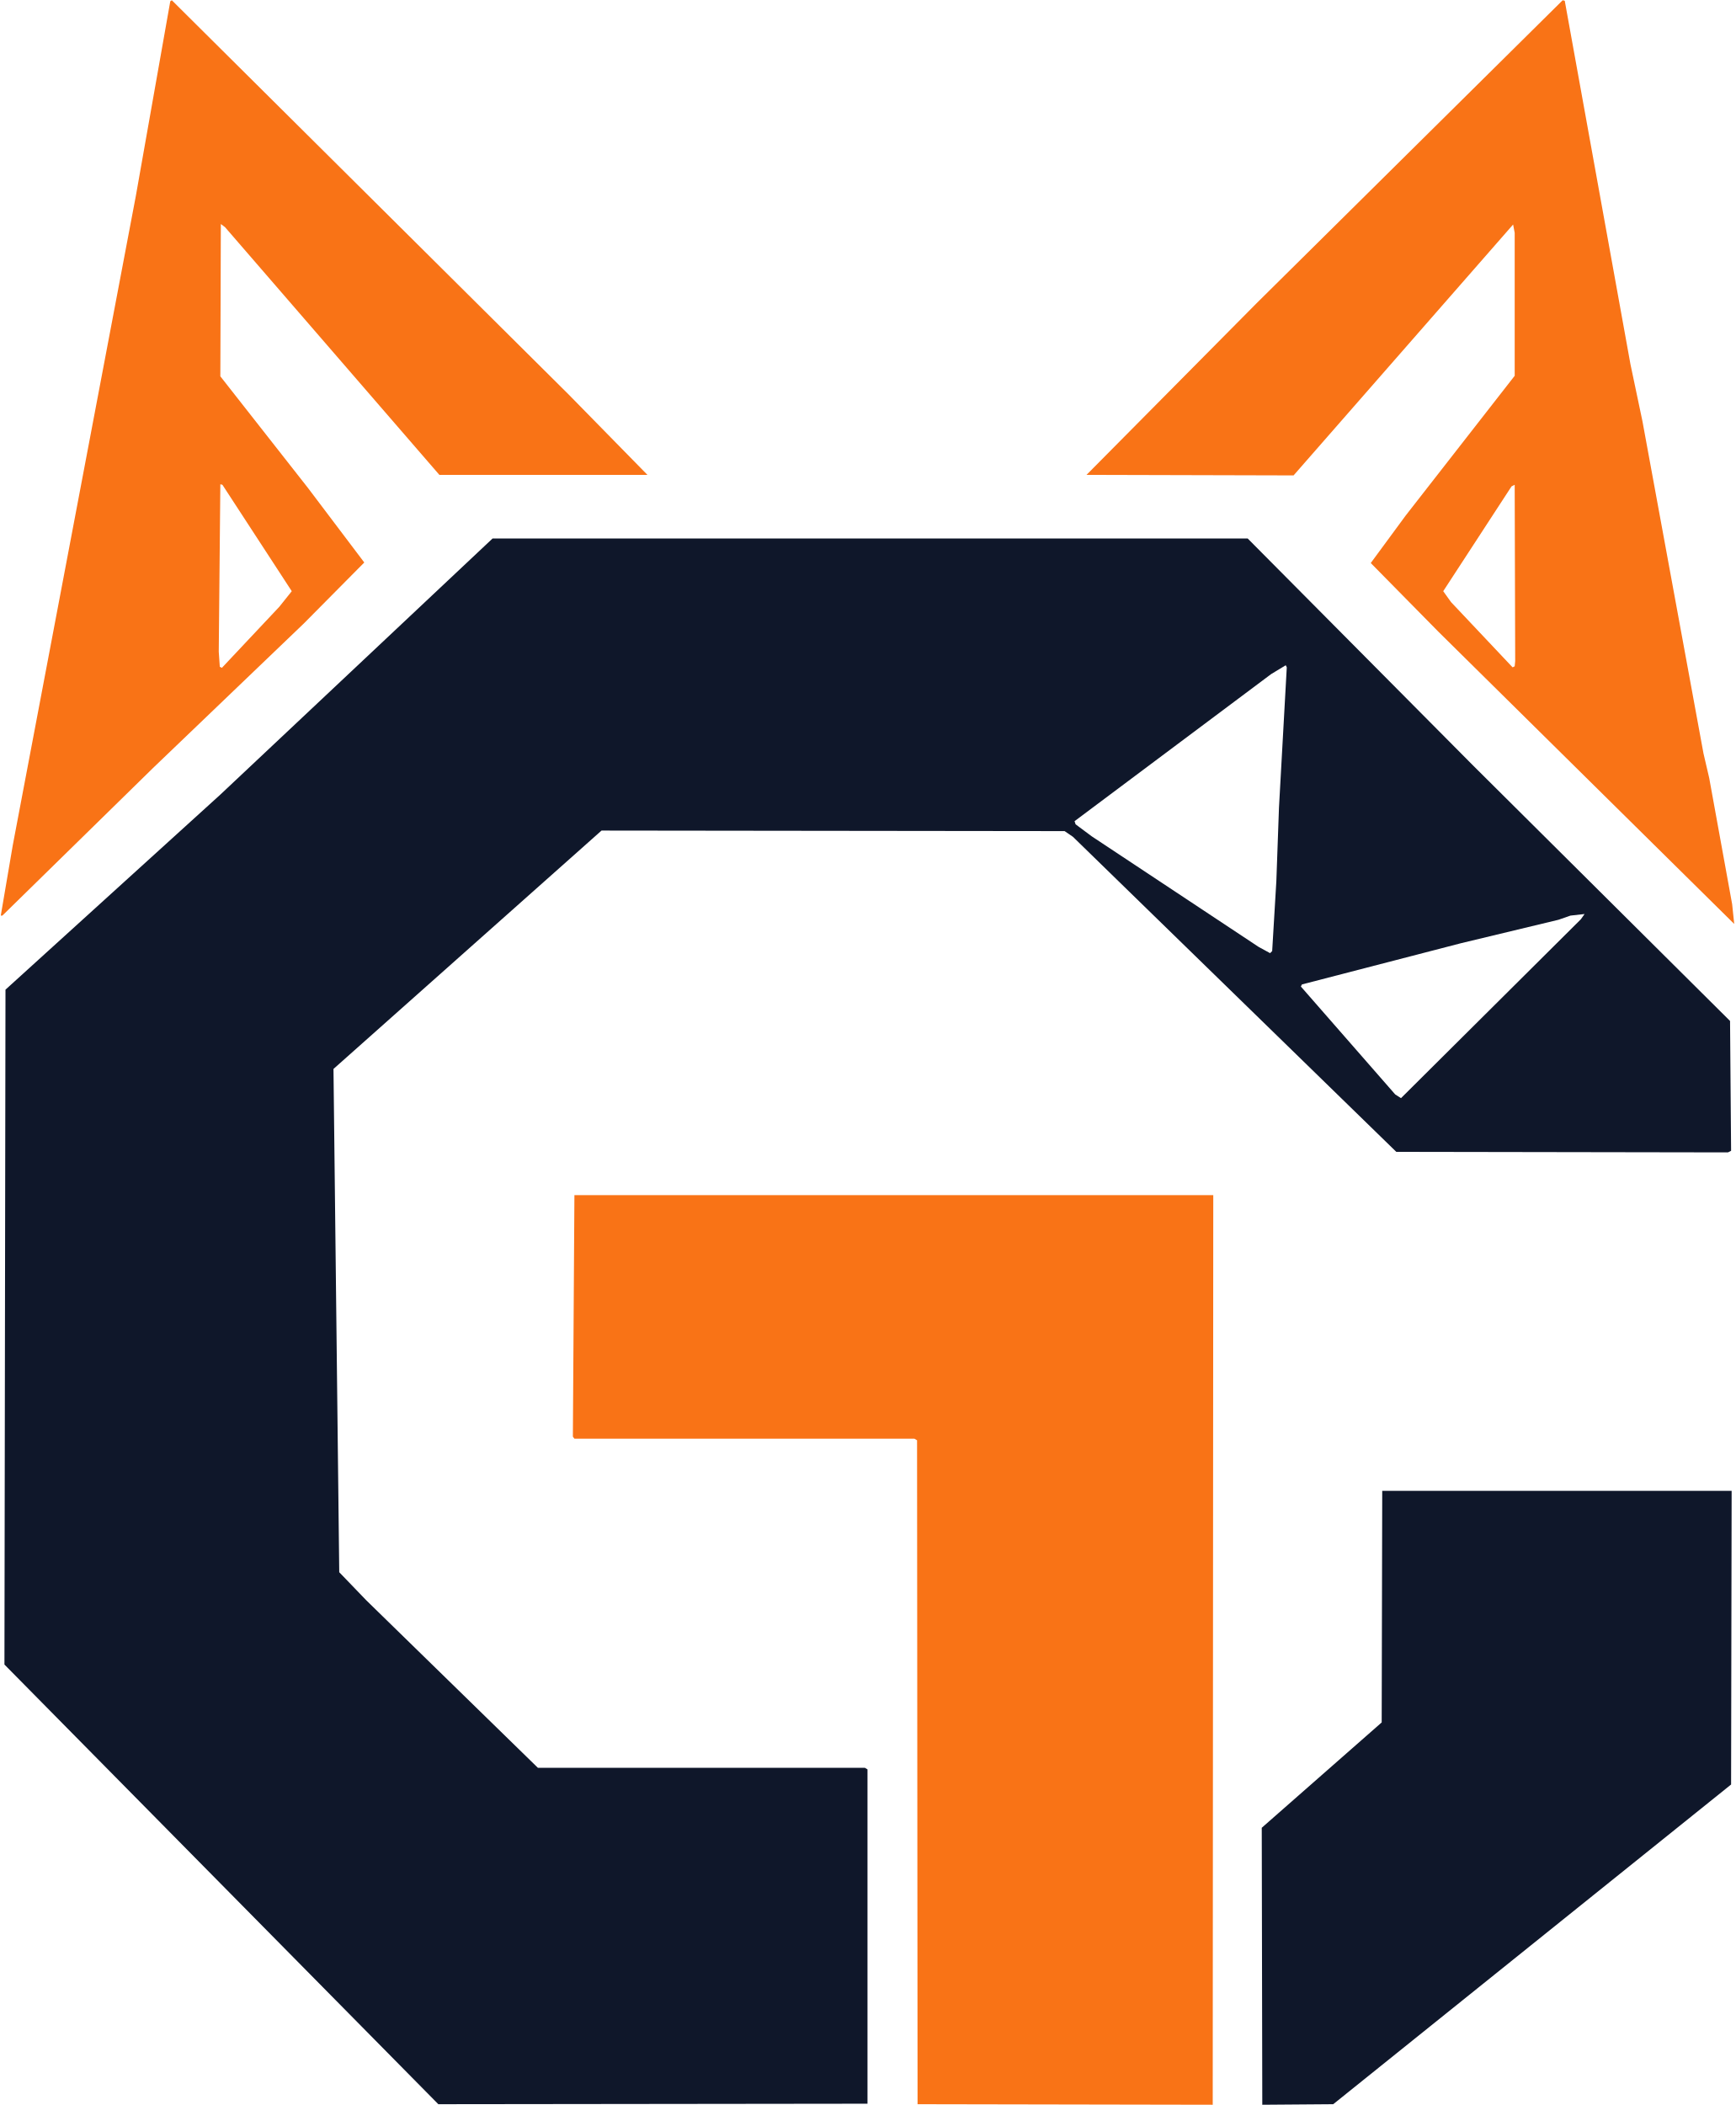
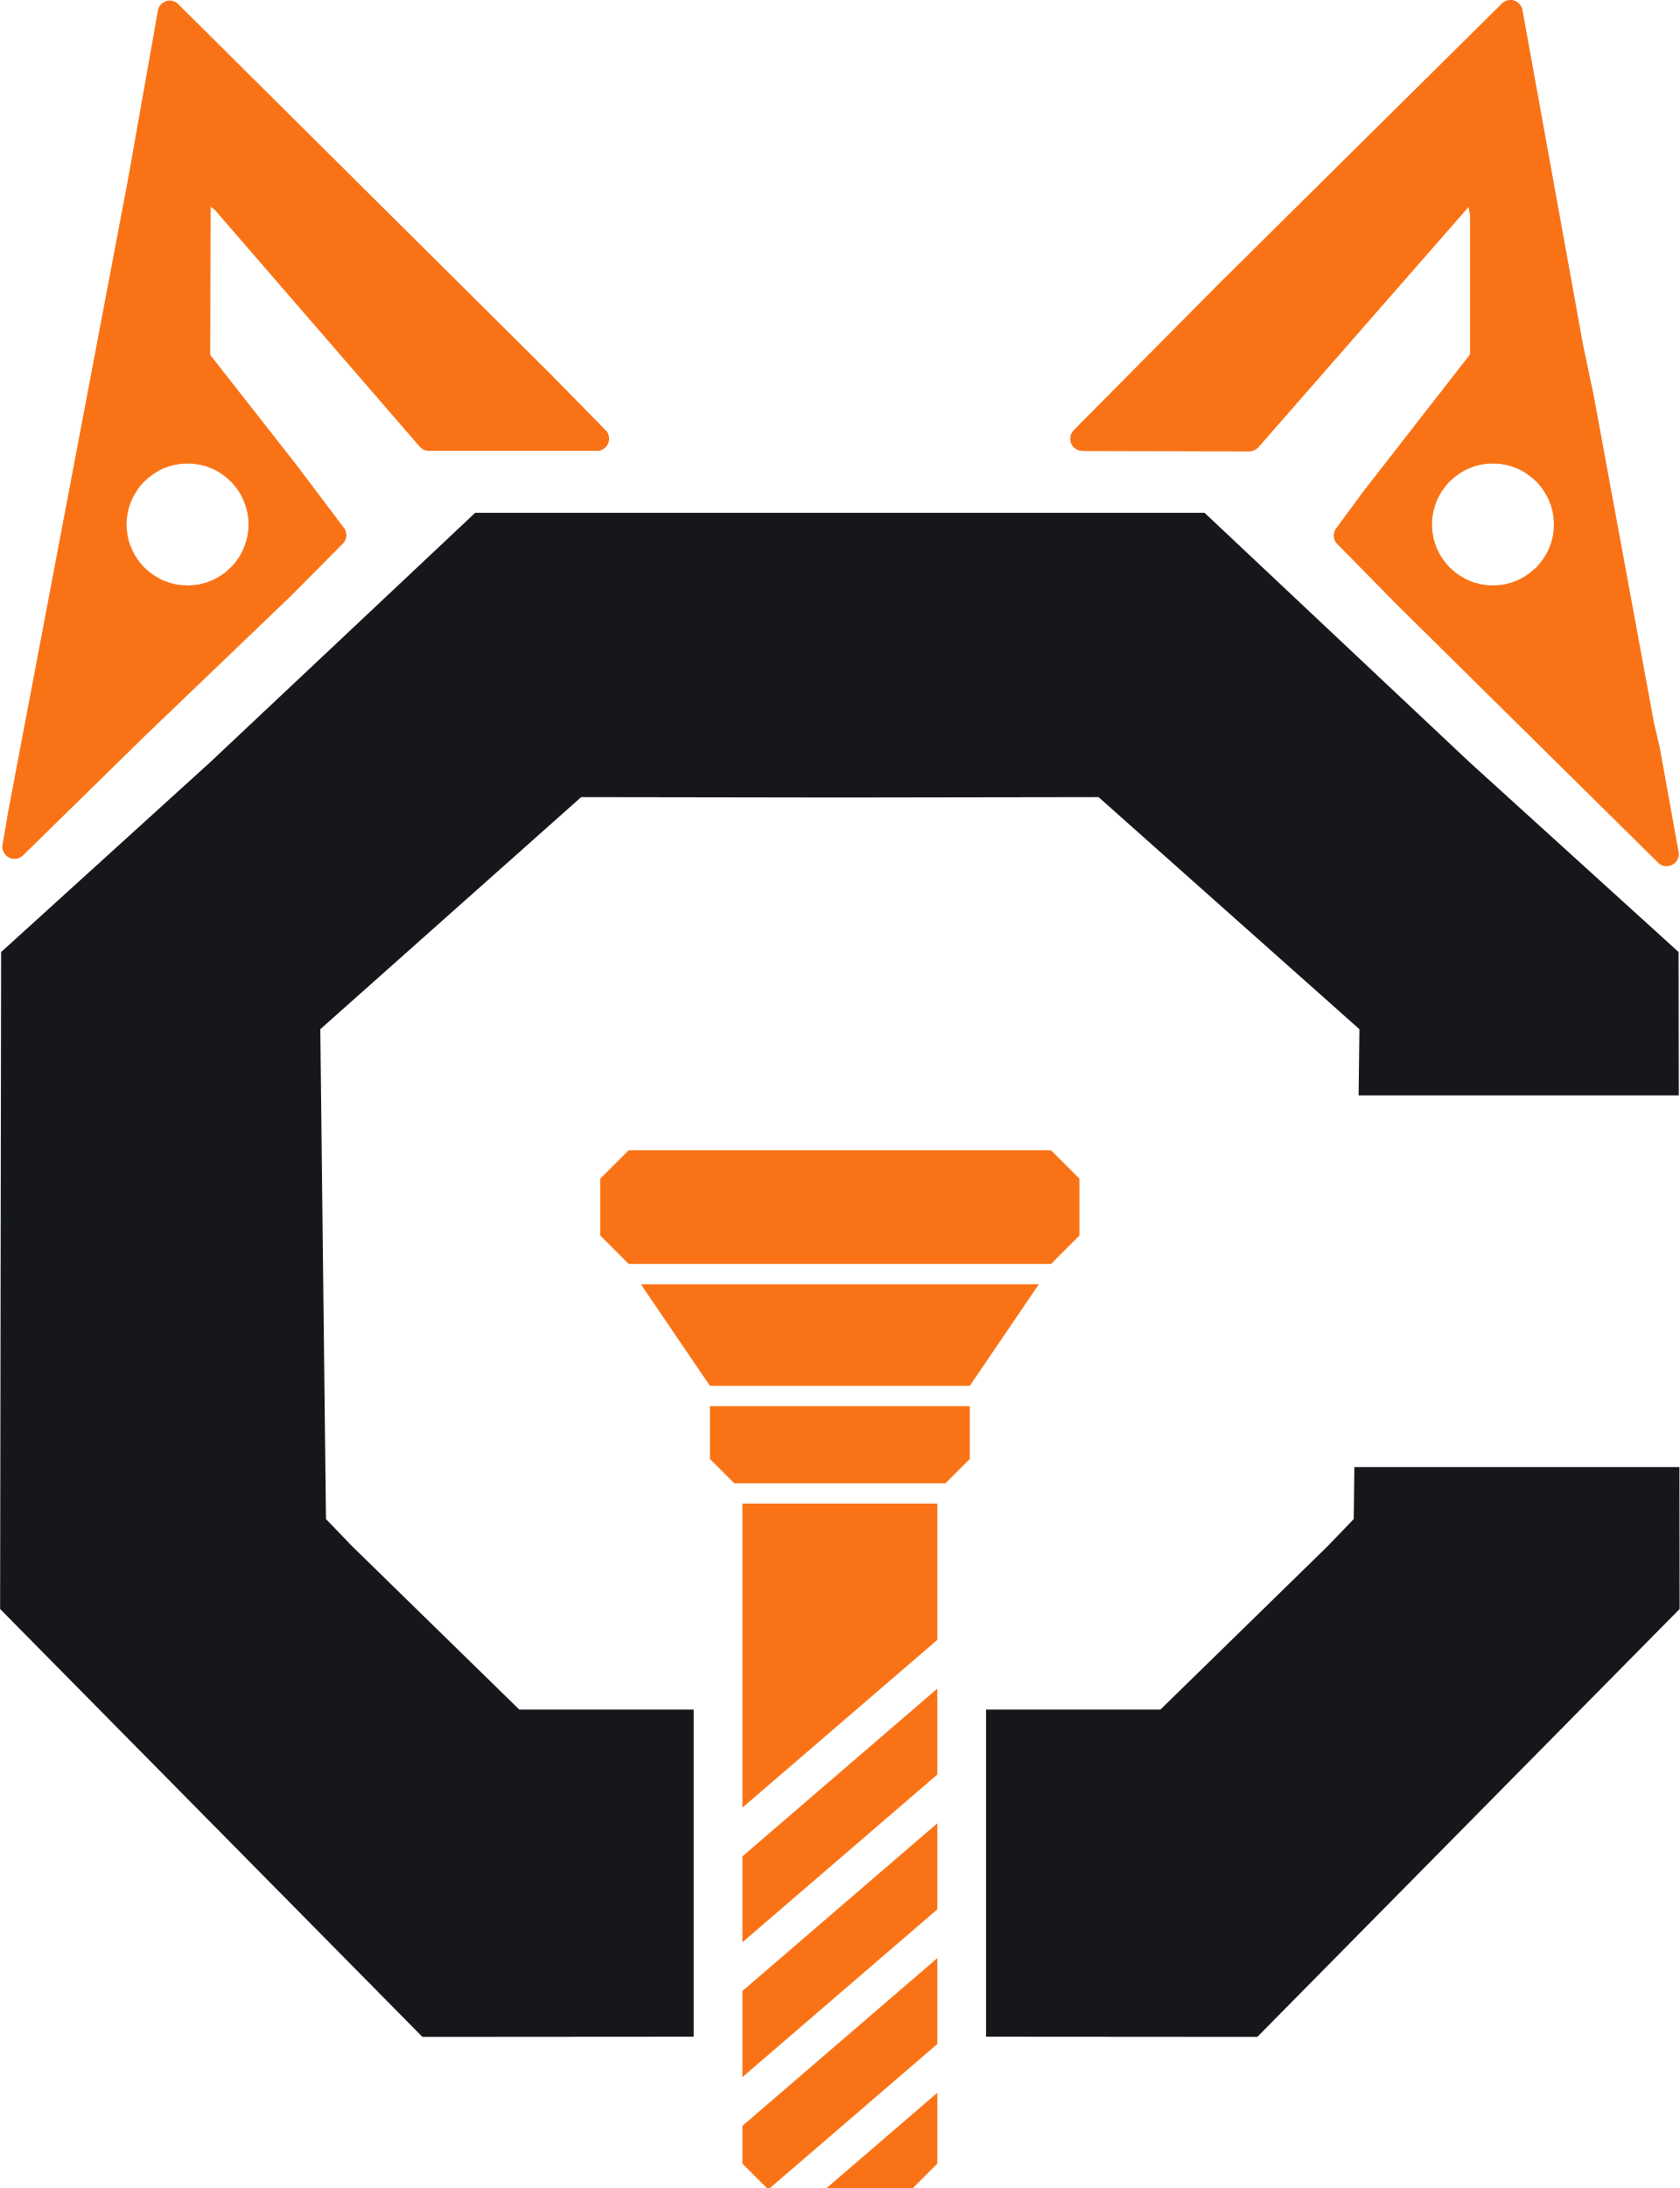
- <svg xmlns="http://www.w3.org/2000/svg" viewBox="169.5 112.0 831.5 1009.0" width="832" height="1009">
-   <path fill="#F97316" fill-rule="evenodd" d="M251.62,112.12 L250.88,112.62 L234.38,205.88 L175.38,517.12 L169.62,550.88 L170.38,550.88 L242.62,480.12 L314.88,410.88 L343.88,381.62 L316.88,345.88 L274.88,292.38 L275.12,219.38 L277.12,220.88 L379.88,339.62 L479.62,339.62 L441.88,301.12 Z M274.88,344.12 L275.88,344.38 L309.12,395.38 L303.12,402.88 L275.62,432.12 L274.62,431.62 L274.12,424.38 Z" />
-   <path fill="#F97316" fill-rule="evenodd" d="M918.38,112.12 L771.62,257.38 L690.12,339.62 L789.38,339.88 L894.62,219.62 L895.38,223.62 L895.38,292.12 L843.12,359.12 L826.38,381.88 L858.88,414.88 L1000.62,554.88 L999.62,545.38 L988.62,484.88 L985.88,473.12 L956.62,313.88 L950.88,286.62 L919.38,112.38 Z M895.38,344.38 L895.62,428.88 L895.38,431.38 L894.38,431.88 L864.88,400.62 L861.12,395.38 L893.88,345.12 Z" />
-   <path fill="#0F172A" fill-rule="evenodd" d="M767.38,370.12 L405.38,370.12 L274.88,492.88 L171.88,586.38 L171.38,909.88 L379.38,1120.62 L585.12,1120.38 L585.12,960.12 L583.88,959.38 L427.12,959.38 L344.88,879.12 L331.88,865.62 L329.12,624.38 L457.62,510.12 L679.62,510.38 L683.62,513.12 L838.62,664.12 L997.62,664.38 L999.12,663.62 L998.62,601.38 L875.38,478.88 Z M928.88,550.12 L927.12,552.62 L840.88,638.38 L838.12,636.62 L792.88,584.88 L793.38,583.88 L869.62,564.12 L916.38,552.88 L922.12,550.88 Z M785.62,430.88 L786.12,431.88 L782.38,499.12 L781.12,534.38 L779.12,567.88 L778.12,568.88 L772.62,565.88 L692.62,512.88 L684.88,507.12 L684.38,505.62 L778.62,435.12 Z" />
-   <path fill="#F97316" fill-rule="evenodd" d="M444.62,684.88 L443.88,800.62 L444.62,801.62 L607.62,801.62 L608.88,802.38 L609.12,1120.62 L750.62,1120.88 L750.88,684.88 Z" />
-   <path fill="#0F172A" fill-rule="evenodd" d="M999.38,826.62 L831.88,826.62 L831.62,937.62 L774.12,988.12 L774.38,1120.88 L808.38,1120.62 L999.12,967.38 Z" />
+ <svg xmlns="http://www.w3.org/2000/svg" viewBox="171.4 117.6 827.2 1077.4" width="827" height="1077">
+   <path fill="#15171B" fill-rule="evenodd" d="M171.4,909.9 L379.4,1120.6 L513.0,1120.5 L513.0,959.4 L427.1,959.4 L344.9,879.1 L331.9,865.6 L329.1,624.4 L457.6,510.1 L583.0,510.3 L583.0,510.3 L585.0,510.3 L587.0,510.3 L712.4,510.1 L840.9,624.4 L840.5,657.0 L998.2,657.0 L998.1,586.4 L895.1,492.9 L764.6,370.1 L405.4,370.1 L274.9,492.9 L171.9,586.4ZM790.6,1120.6 L998.6,909.9 L998.5,840.0 L838.4,840.0 L838.1,865.6 L825.1,879.1 L742.9,959.4 L657.0,959.4 L657.0,1120.5Z" />
+   <path fill="#F97316" fill-rule="evenodd" d="M172.5,534.7 L172.5,535.3 L172.6,535.8 L172.8,536.4 L173.0,536.9 L173.3,537.4 L173.6,537.9 L173.9,538.4 L174.3,538.8 L174.7,539.2 L175.2,539.5 L175.7,539.8 L176.2,540.1 L176.8,540.3 L177.4,540.4 L177.9,540.5 L178.5,540.5 L179.1,540.5 L179.7,540.4 L180.2,540.3 L180.8,540.1 L181.3,539.8 L181.8,539.5 L182.3,539.2 L182.7,538.8 L242.6,480.1 L242.6,480.1 L314.8,410.9 L314.9,410.8 L340.2,385.3 L340.6,384.9 L340.9,384.4 L341.2,383.9 L341.5,383.4 L341.7,382.9 L341.8,382.3 L341.9,381.8 L342.0,381.2 L341.9,380.6 L341.9,380.1 L341.7,379.5 L341.6,379.0 L341.3,378.4 L341.1,377.9 L340.7,377.5 L316.9,345.9 L316.8,345.8 L275.0,292.5 L274.9,292.4 L274.9,292.2 L275.1,219.5 L275.1,219.4 L275.2,219.5 L277.0,220.8 L277.1,220.9 L277.2,221.0 L378.1,337.6 L378.5,338.0 L378.9,338.3 L379.4,338.7 L379.9,339.0 L380.4,339.2 L380.9,339.4 L381.5,339.5 L382.0,339.6 L382.6,339.6 L465.3,339.6 L465.9,339.6 L466.5,339.5 L467.1,339.4 L467.6,339.2 L468.2,338.9 L468.7,338.6 L469.1,338.3 L469.6,337.9 L470.0,337.4 L470.3,337.0 L470.6,336.5 L470.9,335.9 L471.1,335.4 L471.2,334.8 L471.3,334.2 L471.3,333.7 L471.3,333.1 L471.2,332.5 L471.1,331.9 L470.9,331.4 L470.7,330.8 L470.4,330.3 L470.0,329.9 L469.6,329.4 L441.9,301.2 L441.8,301.1 L259.2,119.7 L258.8,119.3 L258.3,118.9 L257.8,118.6 L257.2,118.3 L256.7,118.2 L256.1,118.0 L255.5,117.9 L254.9,117.9 L254.3,117.9 L253.7,118.0 L253.2,118.2 L252.6,118.4 L252.1,118.7 L251.6,119.0 L251.1,119.3 L250.7,119.7 L250.3,120.2 L249.9,120.7 L249.6,121.2 L249.4,121.7 L249.2,122.3 L249.1,122.9 L234.4,205.9 L234.4,205.9 L175.4,517.1 L175.4,517.2 L172.6,533.5 L172.5,534.1ZM293.7,377.8 L293.6,378.8 L293.5,379.8 L293.3,380.7 L293.2,381.7 L292.9,382.7 L292.7,383.6 L292.4,384.6 L292.1,385.5 L291.8,386.4 L291.4,387.3 L291.1,388.2 L290.6,389.1 L290.2,390.0 L289.7,390.9 L289.2,391.7 L288.7,392.5 L288.1,393.3 L287.5,394.1 L286.9,394.9 L286.3,395.6 L285.6,396.4 L284.9,397.1 L284.2,397.7 L283.5,398.4 L282.8,399.0 L282.0,399.7 L281.2,400.2 L280.4,400.8 L279.6,401.3 L278.7,401.8 L277.9,402.3 L277.0,402.8 L276.1,403.2 L275.2,403.6 L274.3,403.9 L273.4,404.3 L272.4,404.6 L271.5,404.8 L270.5,405.1 L269.6,405.3 L268.6,405.5 L267.6,405.6 L266.7,405.7 L265.7,405.8 L264.7,405.8 L263.7,405.9 L262.7,405.8 L261.8,405.8 L260.8,405.7 L259.8,405.6 L258.8,405.5 L257.9,405.3 L256.9,405.1 L256.0,404.8 L255.0,404.6 L254.1,404.3 L253.2,403.9 L252.2,403.6 L251.3,403.2 L250.5,402.8 L249.6,402.3 L248.7,401.8 L247.9,401.3 L247.1,400.8 L246.3,400.2 L245.5,399.7 L244.7,399.0 L243.9,398.4 L243.2,397.7 L242.5,397.1 L241.8,396.4 L241.2,395.6 L240.5,394.9 L239.9,394.1 L239.3,393.3 L238.8,392.5 L238.3,391.7 L237.7,390.9 L237.3,390.0 L236.8,389.1 L236.4,388.2 L236.0,387.3 L235.6,386.4 L235.3,385.5 L235.0,384.6 L234.7,383.6 L234.5,382.7 L234.3,381.7 L234.1,380.7 L234.0,379.8 L233.9,378.8 L233.8,377.8 L233.7,376.8 L233.7,375.9 L233.7,374.9 L233.8,373.9 L233.9,372.9 L234.0,371.9 L234.1,371.0 L234.3,370.0 L234.5,369.0 L234.7,368.1 L235.0,367.1 L235.3,366.2 L235.6,365.3 L236.0,364.4 L236.4,363.5 L236.8,362.6 L237.3,361.7 L237.7,360.9 L238.3,360.0 L238.8,359.2 L239.3,358.4 L239.9,357.6 L240.5,356.8 L241.2,356.1 L241.8,355.3 L242.5,354.6 L243.2,354.0 L243.9,353.3 L244.7,352.7 L245.5,352.1 L246.3,351.5 L247.1,350.9 L247.9,350.4 L248.7,349.9 L249.6,349.4 L250.5,348.9 L251.3,348.5 L252.2,348.1 L253.2,347.8 L254.1,347.4 L255.0,347.1 L256.0,346.9 L256.9,346.6 L257.9,346.4 L258.8,346.3 L259.8,346.1 L260.8,346.0 L261.8,345.9 L262.7,345.9 L263.7,345.9 L264.7,345.9 L265.7,345.9 L266.7,346.0 L267.6,346.1 L268.6,346.3 L269.6,346.4 L270.5,346.6 L271.5,346.9 L272.4,347.1 L273.4,347.4 L274.3,347.8 L275.2,348.1 L276.1,348.5 L277.0,348.9 L277.9,349.4 L278.7,349.9 L279.6,350.4 L280.4,350.9 L281.2,351.5 L282.0,352.1 L282.8,352.7 L283.5,353.3 L284.2,354.0 L284.9,354.6 L285.6,355.3 L286.3,356.1 L286.9,356.8 L287.5,357.6 L288.1,358.4 L288.7,359.2 L289.2,360.0 L289.7,360.9 L290.2,361.7 L290.6,362.6 L291.1,363.5 L291.4,364.4 L291.8,365.3 L292.1,366.2 L292.4,367.1 L292.7,368.1 L292.9,369.0 L293.2,370.0 L293.3,371.0 L293.5,371.9 L293.6,372.9 L293.7,373.9 L293.7,374.9 L293.7,375.9 L293.7,376.8ZM895.3,223.5 L895.4,223.6 L895.4,223.8 L895.4,292.0 L895.4,292.1 L895.3,292.2 L843.2,359.1 L843.1,359.2 L829.4,377.8 L829.1,378.3 L828.8,378.8 L828.6,379.4 L828.4,379.9 L828.3,380.5 L828.2,381.1 L828.3,381.7 L828.3,382.3 L828.5,382.9 L828.7,383.5 L828.9,384.1 L829.2,384.6 L829.6,385.1 L830.0,385.5 L858.8,414.8 L858.9,414.9 L988.0,542.4 L988.4,542.8 L988.9,543.1 L989.4,543.4 L989.9,543.7 L990.5,543.9 L991.0,544.0 L991.6,544.1 L992.2,544.1 L992.8,544.1 L993.4,544.0 L993.9,543.9 L994.5,543.7 L995.0,543.4 L995.5,543.1 L996.0,542.8 L996.4,542.4 L996.8,542.0 L997.2,541.5 L997.5,541.0 L997.7,540.5 L997.9,539.9 L998.1,539.4 L998.2,538.8 L998.2,538.2 L998.2,537.6 L998.1,537.1 L988.7,485.0 L988.6,484.7 L985.9,473.2 L985.9,473.1 L956.6,314.0 L956.6,313.8 L950.9,286.7 L950.9,286.6 L921.2,122.5 L921.1,122.0 L920.9,121.4 L920.6,120.9 L920.3,120.3 L920.0,119.9 L919.6,119.4 L919.2,119.0 L918.7,118.7 L918.2,118.3 L917.7,118.1 L917.1,117.9 L916.5,117.7 L916.0,117.6 L915.4,117.6 L914.8,117.6 L914.2,117.7 L913.6,117.8 L913.1,118.0 L912.5,118.3 L912.0,118.6 L911.5,118.9 L911.1,119.3 L771.6,257.4 L771.6,257.4 L700.2,329.4 L699.8,329.9 L699.5,330.3 L699.2,330.9 L698.9,331.4 L698.7,331.9 L698.6,332.5 L698.5,333.1 L698.5,333.7 L698.5,334.3 L698.6,334.8 L698.7,335.4 L698.9,336.0 L699.2,336.5 L699.5,337.0 L699.8,337.5 L700.2,337.9 L700.7,338.3 L701.1,338.6 L701.6,338.9 L702.2,339.2 L702.7,339.4 L703.3,339.5 L703.9,339.6 L704.5,339.7 L786.6,339.9 L787.2,339.8 L787.8,339.8 L788.3,339.6 L788.9,339.4 L789.4,339.2 L789.9,338.9 L790.3,338.6 L790.8,338.2 L791.2,337.8 L894.5,219.7 L894.6,219.6 L894.7,219.8ZM936.6,377.8 L936.5,378.8 L936.4,379.8 L936.3,380.7 L936.1,381.7 L935.9,382.7 L935.6,383.6 L935.4,384.6 L935.1,385.5 L934.7,386.4 L934.4,387.3 L934.0,388.2 L933.6,389.1 L933.1,390.0 L932.6,390.9 L932.1,391.7 L931.6,392.5 L931.0,393.3 L930.5,394.1 L929.8,394.9 L929.2,395.6 L928.6,396.4 L927.9,397.1 L927.2,397.7 L926.4,398.4 L925.7,399.0 L924.9,399.7 L924.1,400.2 L923.3,400.8 L922.5,401.3 L921.7,401.8 L920.8,402.3 L919.9,402.8 L919.0,403.2 L918.1,403.6 L917.2,403.9 L916.3,404.3 L915.4,404.6 L914.4,404.8 L913.5,405.1 L912.5,405.3 L911.5,405.5 L910.6,405.6 L909.6,405.7 L908.6,405.8 L907.6,405.8 L906.7,405.9 L905.7,405.8 L904.7,405.8 L903.7,405.7 L902.7,405.6 L901.8,405.5 L900.8,405.3 L899.8,405.1 L898.9,404.8 L898.0,404.6 L897.0,404.3 L896.1,403.9 L895.2,403.6 L894.3,403.2 L893.4,402.8 L892.5,402.3 L891.7,401.8 L890.8,401.3 L890.0,400.8 L889.2,400.2 L888.4,399.7 L887.6,399.0 L886.9,398.4 L886.2,397.7 L885.4,397.1 L884.8,396.4 L884.1,395.6 L883.5,394.9 L882.9,394.1 L882.3,393.3 L881.7,392.5 L881.2,391.7 L880.7,390.9 L880.2,390.0 L879.8,389.1 L879.3,388.2 L878.9,387.3 L878.6,386.4 L878.3,385.5 L878.0,384.6 L877.7,383.6 L877.4,382.7 L877.2,381.7 L877.1,380.7 L876.9,379.8 L876.8,378.8 L876.7,377.8 L876.7,376.8 L876.7,375.9 L876.7,374.9 L876.7,373.9 L876.8,372.9 L876.9,371.9 L877.1,371.0 L877.2,370.0 L877.4,369.0 L877.7,368.1 L878.0,367.1 L878.3,366.2 L878.6,365.3 L878.9,364.4 L879.3,363.5 L879.8,362.6 L880.2,361.7 L880.7,360.9 L881.2,360.0 L881.7,359.2 L882.3,358.4 L882.9,357.6 L883.5,356.8 L884.1,356.1 L884.8,355.3 L885.4,354.6 L886.2,354.0 L886.9,353.3 L887.6,352.7 L888.4,352.1 L889.2,351.5 L890.0,350.9 L890.8,350.4 L891.7,349.9 L892.5,349.4 L893.4,348.9 L894.3,348.5 L895.2,348.1 L896.1,347.8 L897.0,347.4 L898.0,347.1 L898.9,346.9 L899.8,346.6 L900.8,346.4 L901.8,346.3 L902.7,346.1 L903.7,346.0 L904.7,345.9 L905.7,345.9 L906.7,345.9 L907.6,345.9 L908.6,345.9 L909.6,346.0 L910.6,346.1 L911.5,346.3 L912.5,346.4 L913.5,346.6 L914.4,346.9 L915.4,347.1 L916.3,347.4 L917.2,347.8 L918.1,348.1 L919.0,348.5 L919.9,348.9 L920.8,349.4 L921.7,349.9 L922.5,350.4 L923.3,350.9 L924.1,351.5 L924.9,352.1 L925.7,352.7 L926.4,353.3 L927.2,354.0 L927.9,354.6 L928.6,355.3 L929.2,356.1 L929.8,356.8 L930.5,357.6 L931.0,358.4 L931.6,359.2 L932.1,360.0 L932.6,360.9 L933.1,361.7 L933.6,362.6 L934.0,363.5 L934.4,364.4 L934.7,365.3 L935.1,366.2 L935.4,367.1 L935.6,368.1 L935.9,369.0 L936.1,370.0 L936.3,371.0 L936.4,371.9 L936.5,372.9 L936.6,373.9 L936.6,374.9 L936.7,375.9 L936.6,376.8Z" />
+   <path fill="#F97316" fill-rule="evenodd" d="M467.0,726.0 L481.0,740.0 L689.0,740.0 L703.0,726.0 L703.0,698.0 L689.0,684.0 L481.0,684.0 L467.0,698.0ZM649.0,800.0 L683.0,750.0 L487.0,750.0 L521.0,800.0ZM533.0,848.0 L637.0,848.0 L649.0,836.0 L649.0,810.0 L521.0,810.0 L521.0,836.0ZM633.0,925.1 L633.0,858.0 L537.0,858.0 L537.0,1007.7ZM633.0,991.4 L633.0,949.1 L537.0,1031.7 L537.0,1074.0ZM633.0,1057.8 L633.0,1015.4 L537.0,1098.0 L537.0,1140.4ZM549.0,1195.0 L550.6,1195.0 L633.0,1124.1 L633.0,1081.8 L537.0,1164.4 L537.0,1183.0ZM578.5,1195.0 L621.0,1195.0 L633.0,1183.0 L633.0,1148.1Z" />
</svg>
